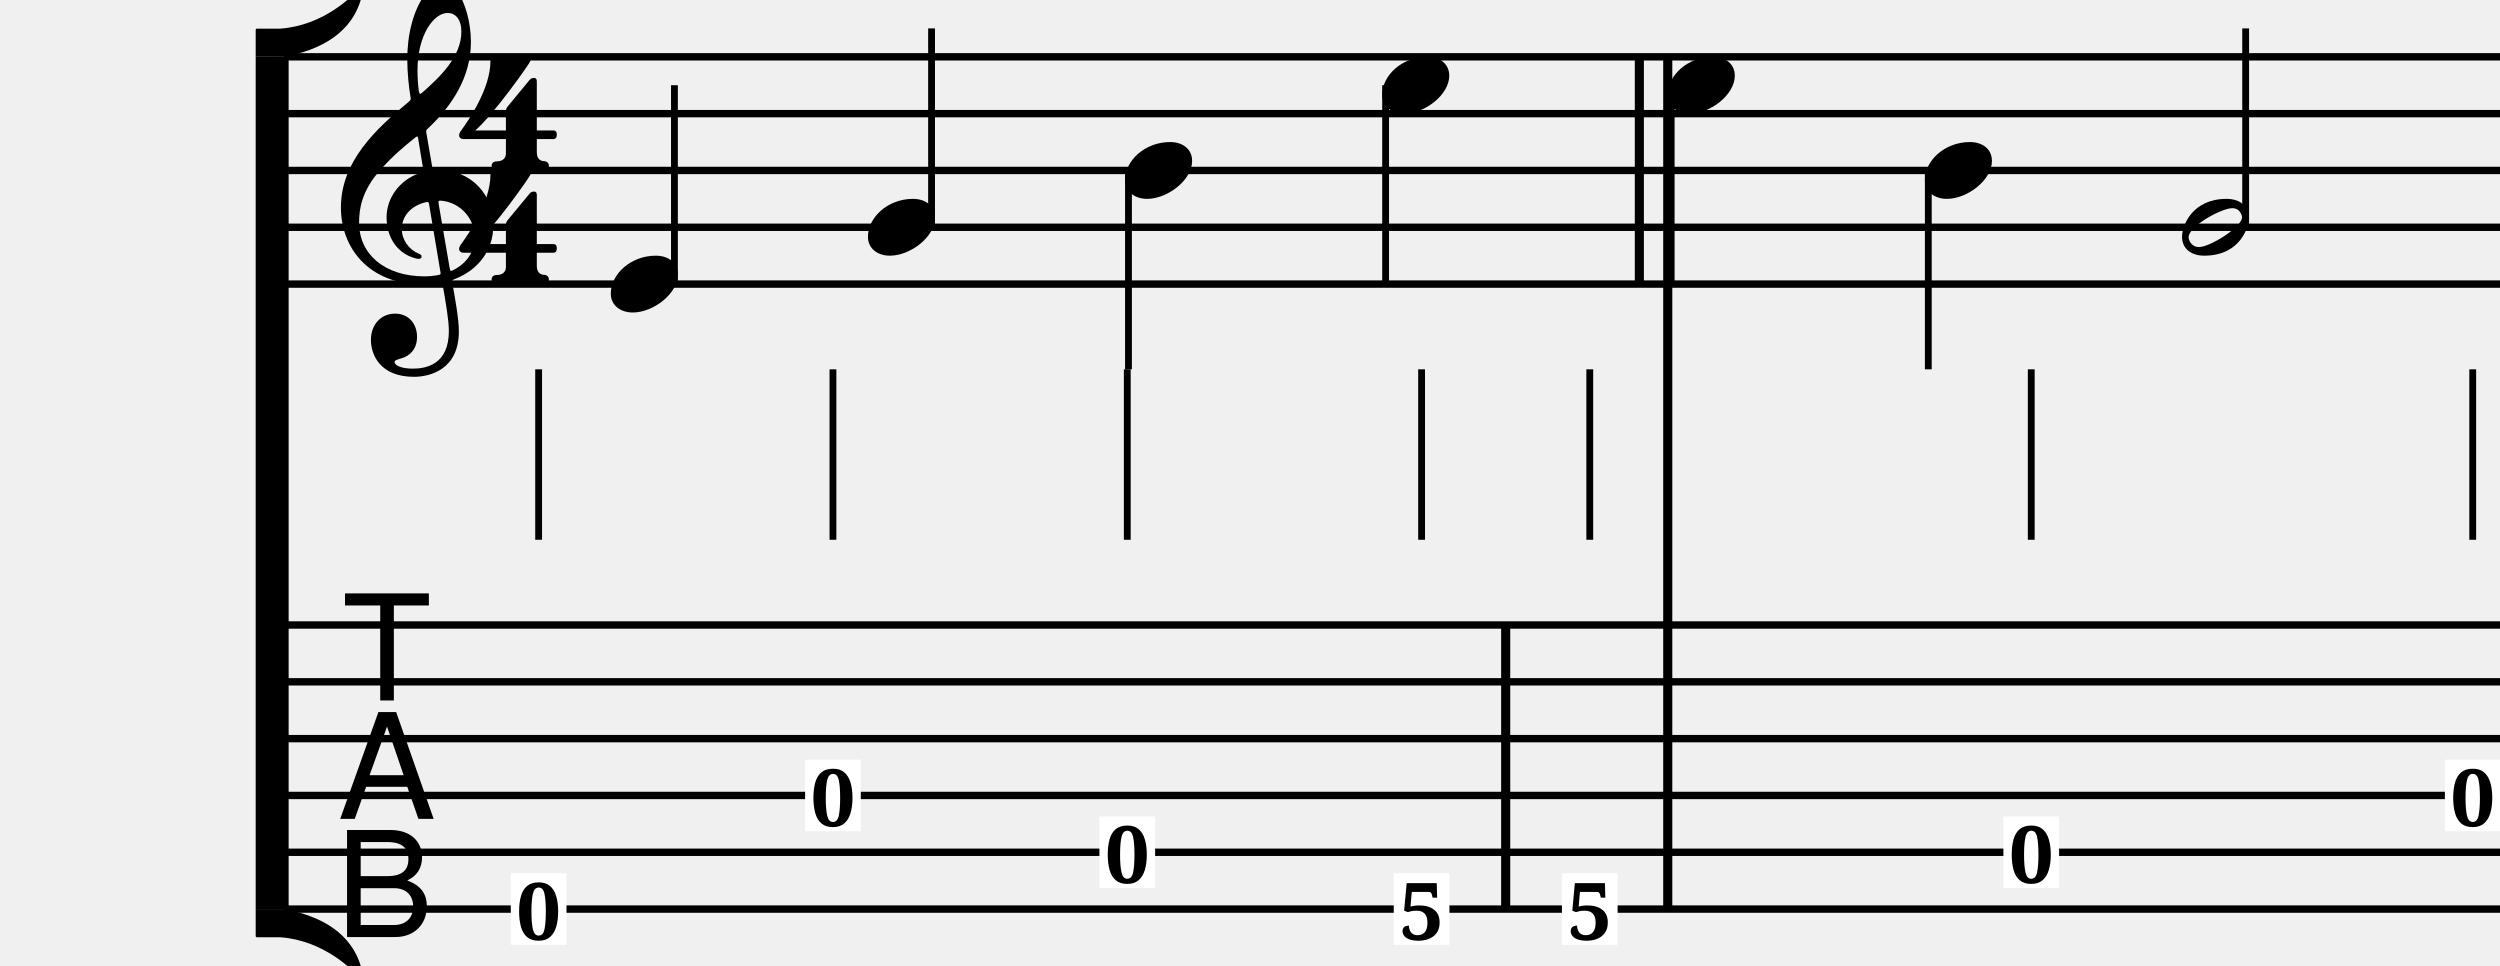
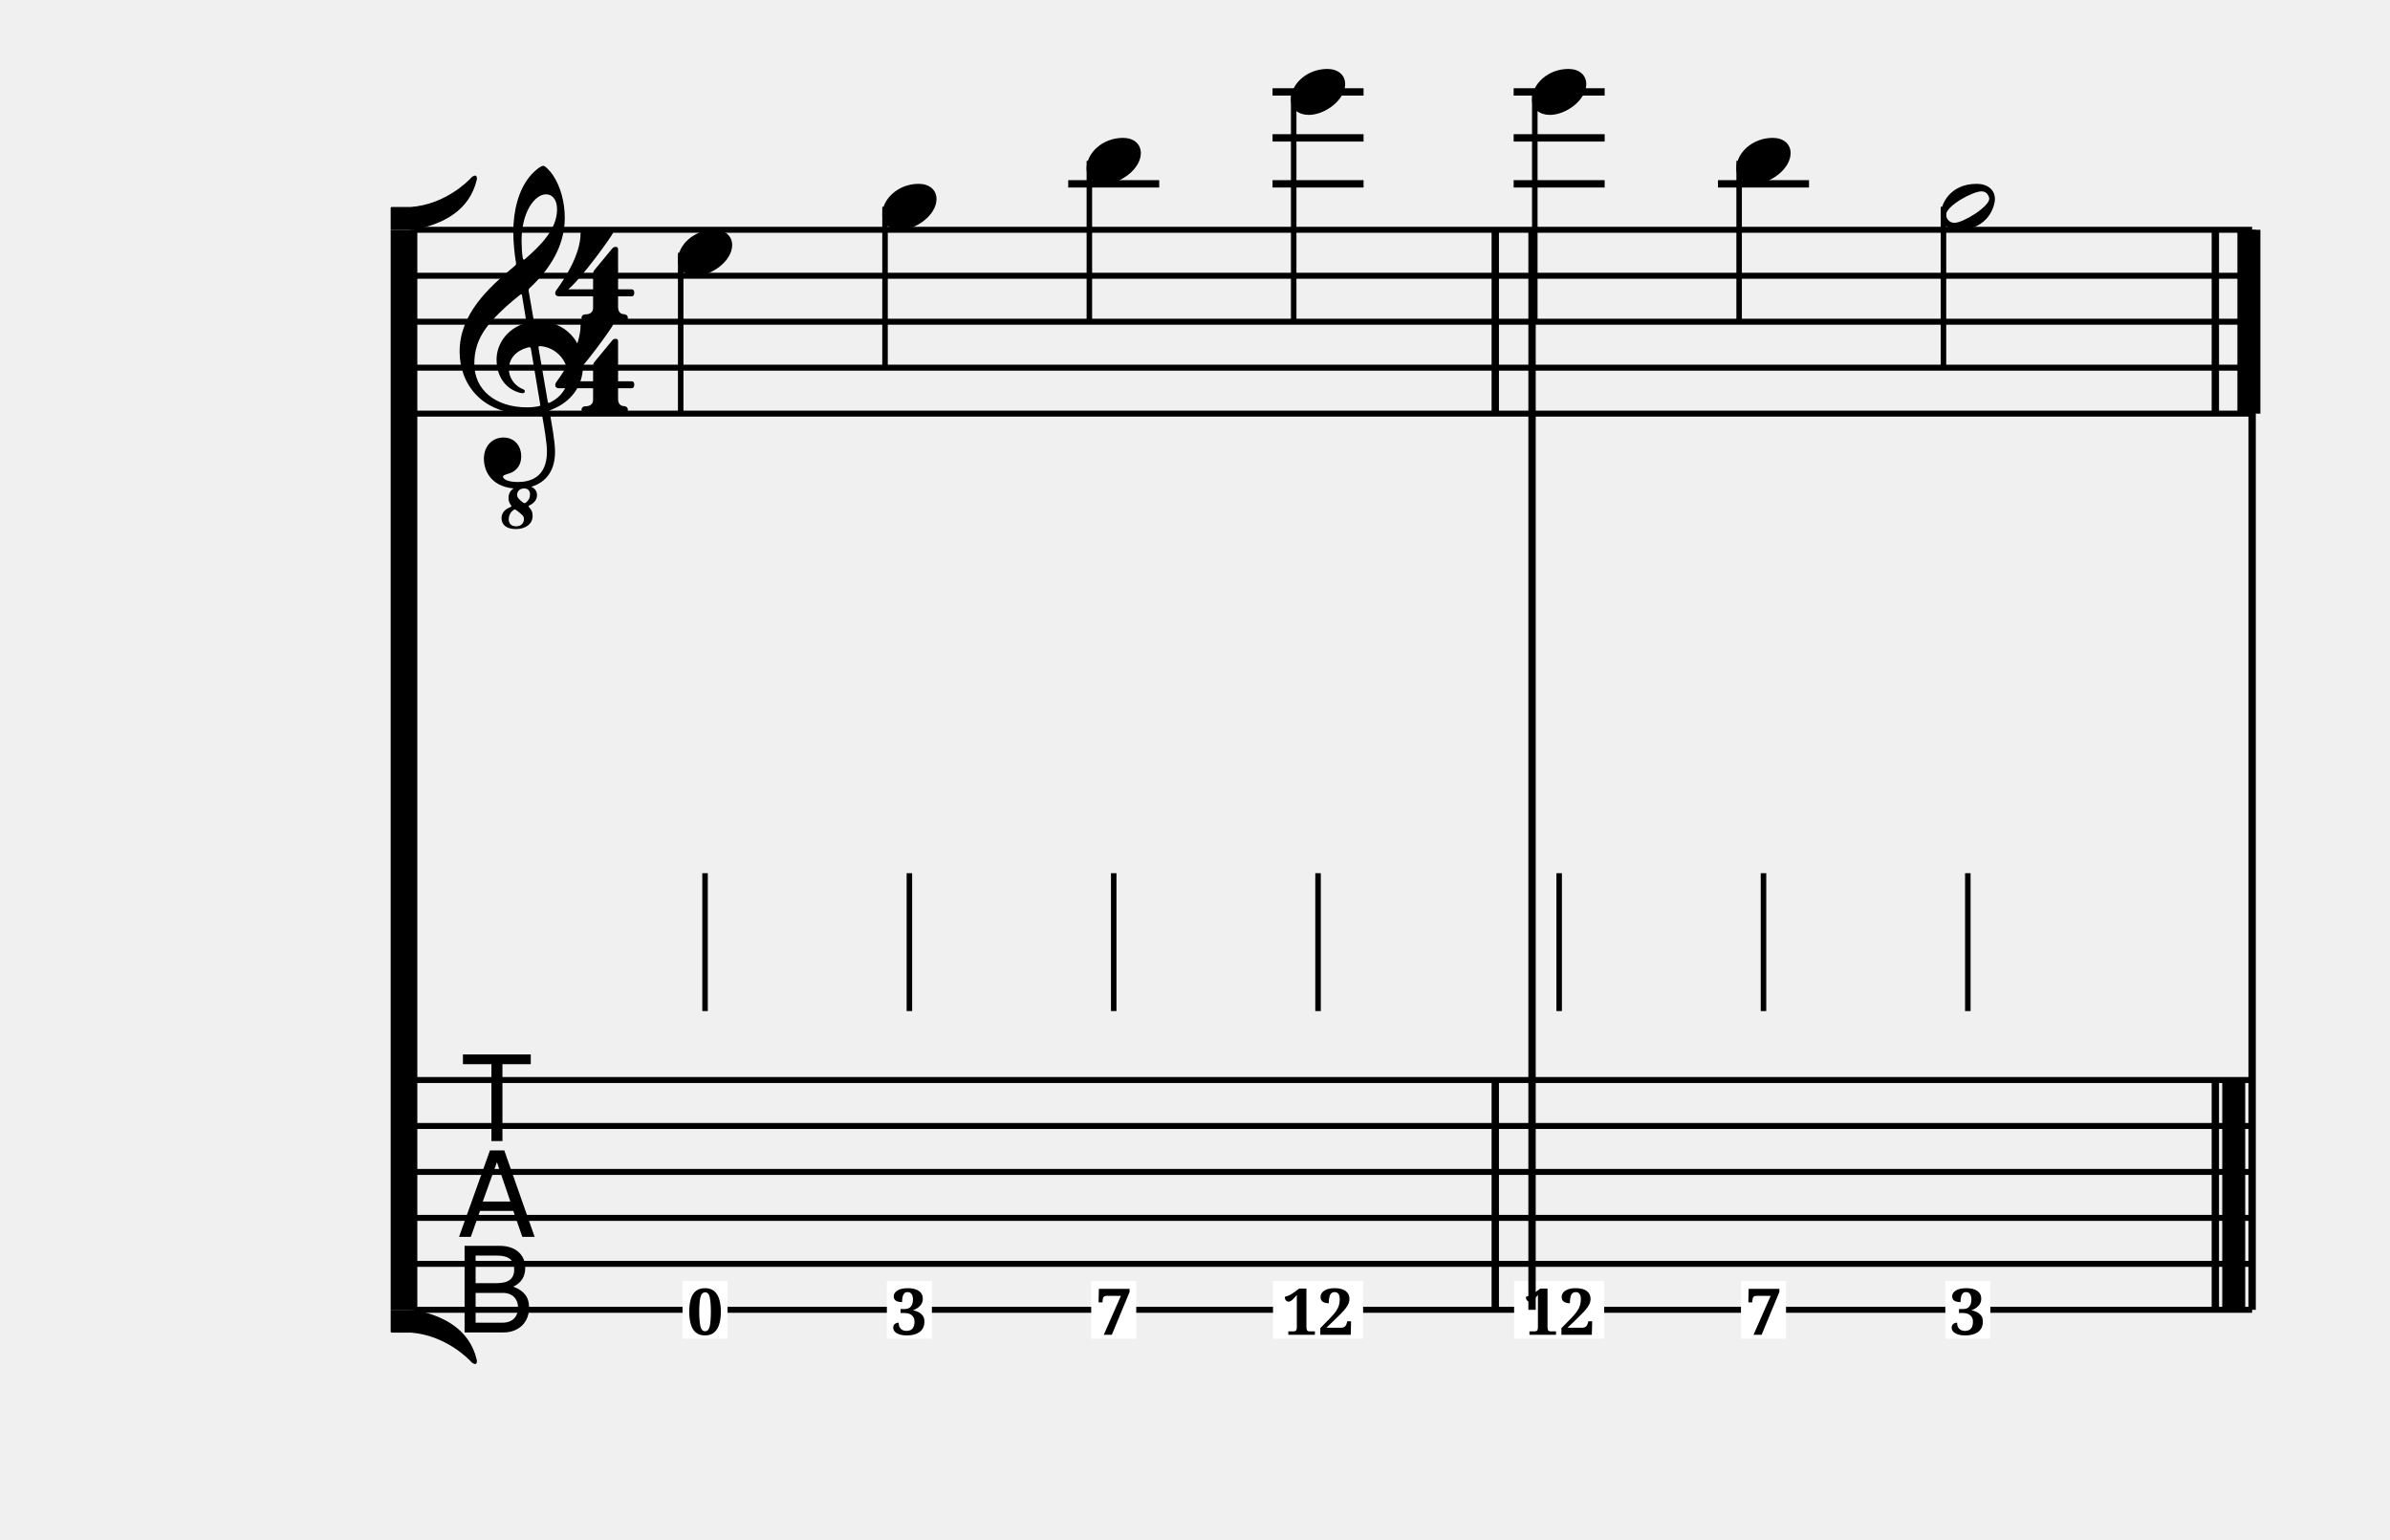
- <svg xmlns="http://www.w3.org/2000/svg" width="308" height="119" viewBox="-750 -250 11000 4250">
+ <svg xmlns="http://www.w3.org/2000/svg" width="364" height="234.5" viewBox="-1750 -1250 13000 8375">
  <line x1="500" y1="0" x2="10500" y2="0" stroke="black" stroke-width="32.5" />
  <line x1="500" y1="250" x2="10500" y2="250" stroke="black" stroke-width="32.5" />
  <line x1="500" y1="500" x2="10500" y2="500" stroke="black" stroke-width="32.5" />
  <line x1="500" y1="750" x2="10500" y2="750" stroke="black" stroke-width="32.5" />
  <line x1="500" y1="1000" x2="10500" y2="1000" stroke="black" stroke-width="32.5" />
-   <path d="M364 252C387 252 413 250 433 246C444 244 446 243 448 255C460 322 475 409 475 456C475 604 375 622 316 622C262 622 236 606 236 593C236 586 245 583 268 576C299 567 335 540 335 482C335 427 300 380 239 380C172 380 132 433 132 495C132 560 171 658 322 658C389 658 519 628 519 458C519 401 501 306 490 244C488 232 489 233 503 227C604 187 671 102 671 -11C671 -139 577 -252 430 -252C404 -252 404 -252 401 -270L376 -415C374 -427 376 -428 382 -434C490 -535 572 -662 572 -815C572 -902 548 -988 507 -1048C492 -1070 466 -1098 455 -1098C441 -1098 410 -1072 390 -1050C316 -968 292 -843 292 -739C292 -681 299 -616 306 -575C308 -563 309 -561 297 -551C153 -432 0 -289 0 -87C0 87 119 252 364 252ZM80 -20C80 -79 90 -158 173 -252C233 -319 279 -356 326 -394C336 -402 338 -401 340 -390L361 -262C364 -243 364 -244 346 -238C258 -208 201 -129 201 -44C201 46 248 110 316 133C324 136 336 139 343 139C351 139 355 134 355 128C355 121 347 118 340 115C298 97 268 54 268 8C268 -49 307 -92 368 -109C384 -113 386 -112 388 -101L438 197C440 208 439 208 424 211C408 214 388 216 368 216C193 216 80 119 80 -20ZM470 -943C503 -943 530 -916 530 -861C530 -750 435 -660 356 -591C349 -585 345 -586 343 -599C339 -625 337 -659 337 -691C337 -847 409 -943 470 -943ZM441 -117C522 -110 589 -42 589 46C589 109 551 160 495 188C483 194 481 194 479 182L430 -103C428 -115 429 -118 441 -117Z" fill="black" transform="translate(750, 750)" />
+   <path d="M0 -87C0 87 119 252 364 252C387 252 413 250 433 246C444 244 446 243 448 255C460 322 475 409 475 456C475 604 375 622 316 622C262 622 236 606 236 593C236 586 245 583 268 576C299 567 335 540 335 482C335 427 300 380 239 380C172 380 132 433 132 495C132 556 166 645 294 657C276 668 266 686 266 709C266 724 270 736 278 746C283 753 285 755 273 760C241 773 228 795 228 819C228 852 252 878 306 878C355 878 397 853 397 807C397 789 393 776 381 763C374 755 372 753 384 747C411 733 421 712 421 694C421 674 411 657 390 648C452 629 519 579 519 458C519 401 501 306 490 244C488 232 489 233 503 227C604 187 671 102 671 -11C671 -139 577 -252 430 -252C404 -252 404 -252 401 -270L376 -415C374 -427 376 -428 382 -434C490 -535 572 -662 572 -815C572 -902 548 -988 507 -1048C492 -1070 466 -1098 455 -1098C441 -1098 410 -1072 390 -1050C316 -968 292 -843 292 -739C292 -681 299 -616 306 -575C308 -563 309 -561 297 -551C153 -432 0 -289 0 -87ZM80 -20C80 -79 90 -158 173 -252C233 -319 279 -356 326 -394C336 -402 338 -401 340 -390L361 -262C364 -243 364 -244 346 -238C258 -208 201 -129 201 -44C201 46 248 110 316 133C324 136 336 139 343 139C351 139 355 134 355 128C355 121 347 118 340 115C298 97 268 54 268 8C268 -49 307 -92 368 -109C384 -113 386 -112 388 -101L438 197C440 208 439 208 424 211C408 214 388 216 368 216C193 216 80 119 80 -20ZM337 -691C337 -847 409 -943 470 -943C503 -943 530 -916 530 -861C530 -750 435 -660 356 -591C349 -585 345 -586 343 -599C339 -625 337 -659 337 -691ZM441 -117C522 -110 589 -42 589 46C589 109 551 160 495 188C483 194 481 194 479 182L430 -103C428 -115 429 -118 441 -117ZM267 825C267 809 274 786 295 773C300 770 303 771 310 776C342 801 350 808 350 823C350 849 331 863 307 863C277 863 267 843 267 825ZM351 657C375 657 383 673 383 689C383 706 376 723 359 735C355 738 352 738 344 733C321 715 313 706 313 692C313 670 329 657 351 657Z" fill="black" transform="translate(750, 750)" />
  <path d="M40 112L226 112L226 175C226 202 204 210 186 210C170 210 163 219 163 229C163 239 167 250 182 250L395 250C405 250 415 243 415 229C415 215 403 209 393 209C383 209 362 203 362 171L362 112L435 112C445 112 450 105 450 93C450 81 446 74 435 74L362 74L362 -140C362 -148 361 -157 350 -157C341 -157 336 -155 330 -148L235 -33C231 -28 226 -22 226 -10L226 74L91 74C171 6 331 -221 334 -232C334 -234 335 -235 335 -237C335 -245 328 -251 320 -251C311 -251 270 -249 252 -249C234 -249 189 -251 181 -251C172 -251 158 -248 158 -232C158 -108 60 31 30 73L24 81C24 82 23 83 23 84C21 88 20 92 20 95C20 105 28 112 40 112Z" fill="black" transform="translate(1250, 250)" />
  <path d="M40 112L226 112L226 175C226 202 204 210 186 210C170 210 163 219 163 229C163 239 167 250 182 250L395 250C405 250 415 243 415 229C415 215 403 209 393 209C383 209 362 203 362 171L362 112L435 112C445 112 450 105 450 93C450 81 446 74 435 74L362 74L362 -140C362 -148 361 -157 350 -157C341 -157 336 -155 330 -148L235 -33C231 -28 226 -22 226 -10L226 74L91 74C171 6 331 -221 334 -232C334 -234 335 -235 335 -237C335 -245 328 -251 320 -251C311 -251 270 -249 252 -249C234 -249 189 -251 181 -251C172 -251 158 -248 158 -232C158 -108 60 31 30 73L24 81C24 82 23 83 23 84C21 88 20 92 20 95C20 105 28 112 40 112Z" fill="black" transform="translate(1250, 750)" />
-   <path d="M0 42C0 94 43 125 97 125C186 125 295 43 295 -42C295 -93 255 -125 198 -125C88 -125 0 -44 0 42Z" fill="black" transform="translate(1937.5, 1000)" />
-   <line x1="2217.5" y1="125" x2="2217.5" y2="1000" stroke="black" stroke-width="30" />
-   <path d="M0 42C0 94 43 125 97 125C186 125 295 43 295 -42C295 -93 255 -125 198 -125C88 -125 0 -44 0 42Z" fill="black" transform="translate(3068.904, 750)" />
-   <line x1="3348.904" y1="-125" x2="3348.904" y2="750" stroke="black" stroke-width="30" />
-   <path d="M0 42C0 94 43 125 97 125C186 125 295 43 295 -42C295 -93 255 -125 198 -125C88 -125 0 -44 0 42Z" fill="black" transform="translate(4200.309, 500)" />
-   <line x1="4215.309" y1="500" x2="4215.309" y2="1375" stroke="black" stroke-width="30" />
-   <path d="M0 42C0 94 43 125 97 125C186 125 295 43 295 -42C295 -93 255 -125 198 -125C88 -125 0 -44 0 42Z" fill="black" transform="translate(5331.713, 125)" />
-   <line x1="5346.713" y1="125" x2="5346.713" y2="1000" stroke="black" stroke-width="30" />
-   <line x1="6463.118" y1="0" x2="6463.118" y2="1000" stroke="black" stroke-width="40" />
-   <path d="M0 42C0 94 43 125 97 125C186 125 295 43 295 -42C295 -93 255 -125 198 -125C88 -125 0 -44 0 42Z" fill="black" transform="translate(6588.118, 125)" />
-   <line x1="6603.118" y1="125" x2="6603.118" y2="1000" stroke="black" stroke-width="30" />
-   <path d="M0 42C0 94 43 125 97 125C186 125 295 43 295 -42C295 -93 255 -125 198 -125C88 -125 0 -44 0 42Z" fill="black" transform="translate(7719.522, 500)" />
-   <line x1="7734.522" y1="500" x2="7734.522" y2="1375" stroke="black" stroke-width="30" />
-   <path d="M97 125C262 125 295 -9 295 -42C295 -93 254 -125 196 -125C47 -125 0 -10 0 42C0 95 42 125 97 125ZM29 44C29 -5 174 -84 221 -84C240 -84 251 -75 258 -63C261 -57 264 -51 264 -44C264 -1 123 87 75 87C54 87 42 76 35 64C32 58 29 51 29 44Z" fill="black" transform="translate(8850.927, 750)" />
-   <line x1="9130.927" y1="-125" x2="9130.927" y2="750" stroke="black" stroke-width="30" />
-   <line x1="10375" y1="0" x2="10375" y2="1000" stroke="black" stroke-width="40" />
-   <line x1="10557.5" y1="0" x2="10557.5" y2="1000" stroke="black" stroke-width="125" />
-   <line x1="500" y1="2500" x2="10500" y2="2500" stroke="black" stroke-width="32.5" />
-   <line x1="500" y1="2750" x2="10500" y2="2750" stroke="black" stroke-width="32.5" />
-   <line x1="500" y1="3000" x2="10500" y2="3000" stroke="black" stroke-width="32.5" />
-   <line x1="500" y1="3250" x2="10500" y2="3250" stroke="black" stroke-width="32.5" />
-   <line x1="500" y1="3500" x2="10500" y2="3500" stroke="black" stroke-width="32.5" />
-   <line x1="500" y1="3750" x2="10500" y2="3750" stroke="black" stroke-width="32.5" />
-   <path d="M27 277L27 748L239 748C324 748 378 691 378 613C378 557 352 522 292 499C335 479 357 444 357 397C357 328 307 277 218 277ZM61 228L111 87L292 87L341 228L408 228L243 -242L165 -242L-3 228ZM18 -764L18 -711L173 -711L173 -293L233 -293L233 -711L387 -711L387 -764ZM87 533L234 533C290 533 318 568 318 614C318 659 290 695 234 695L87 695ZM203 330C270 330 297 357 297 405C297 453 270 480 203 480L87 480L87 330ZM203 -178L276 36L126 36Z" fill="black" transform="translate(750, 3125)" />
-   <rect x="1497.5" y="3592.5" width="245" height="315" fill="white" stroke="none" stroke-width="0" />
-   <text x="1620" y="3750" font-family="serif" font-size="350" fill="black" text-anchor="middle" font-weight="bold" font-style="normal" dominant-baseline="central">0</text>
-   <line x1="1620" y1="2125" x2="1620" y2="1375" stroke="black" stroke-width="30" />
-   <rect x="2792.5" y="3092.5" width="245" height="315" fill="white" stroke="none" stroke-width="0" />
-   <text x="2915" y="3250" font-family="serif" font-size="350" fill="black" text-anchor="middle" font-weight="bold" font-style="normal" dominant-baseline="central">0</text>
-   <line x1="2915" y1="2125" x2="2915" y2="1375" stroke="black" stroke-width="30" />
-   <rect x="4087.5" y="3342.5" width="245" height="315" fill="white" stroke="none" stroke-width="0" />
-   <text x="4210" y="3500" font-family="serif" font-size="350" fill="black" text-anchor="middle" font-weight="bold" font-style="normal" dominant-baseline="central">0</text>
-   <line x1="4210" y1="2125" x2="4210" y2="1375" stroke="black" stroke-width="30" />
-   <rect x="5382.5" y="3592.5" width="245" height="315" fill="white" stroke="none" stroke-width="0" />
-   <text x="5505" y="3750" font-family="serif" font-size="350" fill="black" text-anchor="middle" font-weight="bold" font-style="normal" dominant-baseline="central">5</text>
-   <line x1="5505" y1="2125" x2="5505" y2="1375" stroke="black" stroke-width="30" />
-   <line x1="5875" y1="2500" x2="5875" y2="3750" stroke="black" stroke-width="40" />
-   <rect x="6122.5" y="3592.5" width="245" height="315" fill="white" stroke="none" stroke-width="0" />
-   <text x="6245" y="3750" font-family="serif" font-size="350" fill="black" text-anchor="middle" font-weight="bold" font-style="normal" dominant-baseline="central">5</text>
-   <line x1="6245" y1="2125" x2="6245" y2="1375" stroke="black" stroke-width="30" />
-   <rect x="8065" y="3342.5" width="245" height="315" fill="white" stroke="none" stroke-width="0" />
-   <text x="8187.5" y="3500" font-family="serif" font-size="350" fill="black" text-anchor="middle" font-weight="bold" font-style="normal" dominant-baseline="central">0</text>
-   <line x1="8187.5" y1="2125" x2="8187.5" y2="1375" stroke="black" stroke-width="30" />
-   <rect x="10007.5" y="3092.5" width="245" height="315" fill="white" stroke="none" stroke-width="0" />
-   <text x="10130" y="3250" font-family="serif" font-size="350" fill="black" text-anchor="middle" font-weight="bold" font-style="normal" dominant-baseline="central">0</text>
-   <line x1="10130" y1="2125" x2="10130" y2="1375" stroke="black" stroke-width="30" />
-   <line x1="10500" y1="2500" x2="10500" y2="3750" stroke="black" stroke-width="40" />
-   <line x1="10600" y1="2500" x2="10600" y2="3750" stroke="black" stroke-width="125" />
-   <line x1="500" y1="0" x2="500" y2="3750" stroke="black" stroke-width="40" />
-   <line x1="6588.118" y1="0" x2="6588.118" y2="3750" stroke="black" stroke-width="40" />
-   <line x1="10500" y1="0" x2="10500" y2="3750" stroke="black" stroke-width="40" />
-   <line x1="437.5" y1="0" x2="437.5" y2="3750" stroke="black" stroke-width="125" />
+   <path d="M0 42C0 94 43 125 97 125C186 125 295 43 295 -42C295 -93 255 -125 198 -125C88 -125 0 -44 0 42Z" fill="black" transform="translate(1937.5, 125)" />
+   <line x1="1952.5" y1="125" x2="1952.5" y2="1000" stroke="black" stroke-width="30" />
+   <path d="M0 42C0 94 43 125 97 125C186 125 295 43 295 -42C295 -93 255 -125 198 -125C88 -125 0 -44 0 42Z" fill="black" transform="translate(3048.946, -125)" />
+   <line x1="3063.946" y1="-125" x2="3063.946" y2="750" stroke="black" stroke-width="30" />
+   <path d="M0 42C0 94 43 125 97 125C186 125 295 43 295 -42C295 -93 255 -125 198 -125C88 -125 0 -44 0 42Z" fill="black" transform="translate(4160.393, -375)" />
+   <line x1="4060.393" y1="-250" x2="4555.393" y2="-250" stroke="black" stroke-width="40" />
+   <line x1="4175.393" y1="-375" x2="4175.393" y2="500" stroke="black" stroke-width="30" />
+   <path d="M0 42C0 94 43 125 97 125C186 125 295 43 295 -42C295 -93 255 -125 198 -125C88 -125 0 -44 0 42Z" fill="black" transform="translate(5271.839, -750)" />
+   <line x1="5171.839" y1="-250" x2="5666.839" y2="-250" stroke="black" stroke-width="40" />
+   <line x1="5171.839" y1="-500" x2="5666.839" y2="-500" stroke="black" stroke-width="40" />
+   <line x1="5171.839" y1="-750" x2="5666.839" y2="-750" stroke="black" stroke-width="40" />
+   <line x1="5286.839" y1="-750" x2="5286.839" y2="500" stroke="black" stroke-width="30" />
+   <line x1="6383.285" y1="0" x2="6383.285" y2="1000" stroke="black" stroke-width="40" />
+   <path d="M0 42C0 94 43 125 97 125C186 125 295 43 295 -42C295 -93 255 -125 198 -125C88 -125 0 -44 0 42Z" fill="black" transform="translate(6583.285, -750)" />
+   <line x1="6483.285" y1="-250" x2="6978.285" y2="-250" stroke="black" stroke-width="40" />
+   <line x1="6483.285" y1="-500" x2="6978.285" y2="-500" stroke="black" stroke-width="40" />
+   <line x1="6483.285" y1="-750" x2="6978.285" y2="-750" stroke="black" stroke-width="40" />
+   <line x1="6598.285" y1="-750" x2="6598.285" y2="500" stroke="black" stroke-width="30" />
+   <path d="M0 42C0 94 43 125 97 125C186 125 295 43 295 -42C295 -93 255 -125 198 -125C88 -125 0 -44 0 42Z" fill="black" transform="translate(7694.731, -375)" />
+   <line x1="7594.731" y1="-250" x2="8089.731" y2="-250" stroke="black" stroke-width="40" />
+   <line x1="7709.731" y1="-375" x2="7709.731" y2="500" stroke="black" stroke-width="30" />
+   <path d="M97 125C262 125 295 -9 295 -42C295 -93 254 -125 196 -125C47 -125 0 -10 0 42C0 95 42 125 97 125ZM29 44C29 -5 174 -84 221 -84C240 -84 251 -75 258 -63C261 -57 264 -51 264 -44C264 -1 123 87 75 87C54 87 42 76 35 64C32 58 29 51 29 44Z" fill="black" transform="translate(8806.178, -125)" />
+   <line x1="8821.178" y1="-125" x2="8821.178" y2="750" stroke="black" stroke-width="30" />
+   <line x1="10300" y1="0" x2="10300" y2="1000" stroke="black" stroke-width="40" />
+   <line x1="10482.5" y1="0" x2="10482.5" y2="1000" stroke="black" stroke-width="125" />
+   <line x1="500" y1="4625" x2="10500" y2="4625" stroke="black" stroke-width="32.5" />
+   <line x1="500" y1="4875" x2="10500" y2="4875" stroke="black" stroke-width="32.5" />
+   <line x1="500" y1="5125" x2="10500" y2="5125" stroke="black" stroke-width="32.5" />
+   <line x1="500" y1="5375" x2="10500" y2="5375" stroke="black" stroke-width="32.5" />
+   <line x1="500" y1="5625" x2="10500" y2="5625" stroke="black" stroke-width="32.5" />
+   <line x1="500" y1="5875" x2="10500" y2="5875" stroke="black" stroke-width="32.5" />
+   <path d="M27 277L27 748L239 748C324 748 378 691 378 613C378 557 352 522 292 499C335 479 357 444 357 397C357 328 307 277 218 277ZM61 228L111 87L292 87L341 228L408 228L243 -242L165 -242L-3 228ZM18 -764L18 -711L173 -711L173 -293L233 -293L233 -711L387 -711L387 -764ZM87 533L234 533C290 533 318 568 318 614C318 659 290 695 234 695L87 695ZM203 330C270 330 297 357 297 405C297 453 270 480 203 480L87 480L87 330ZM203 -178L276 36L126 36Z" fill="black" transform="translate(750, 5250)" />
+   <rect x="1962.5" y="5717.5" width="245" height="315" fill="white" stroke="none" stroke-width="0" />
+   <text x="2085" y="5875" font-family="serif" font-size="350" fill="black" text-anchor="middle" font-weight="bold" font-style="normal" dominant-baseline="central">0</text>
+   <line x1="2085" y1="4250" x2="2085" y2="3500" stroke="black" stroke-width="30" />
+   <rect x="3073.946" y="5717.5" width="245" height="315" fill="white" stroke="none" stroke-width="0" />
+   <text x="3196.446" y="5875" font-family="serif" font-size="350" fill="black" text-anchor="middle" font-weight="bold" font-style="normal" dominant-baseline="central">3</text>
+   <line x1="3196.446" y1="4250" x2="3196.446" y2="3500" stroke="black" stroke-width="30" />
+   <rect x="4185.393" y="5717.5" width="245" height="315" fill="white" stroke="none" stroke-width="0" />
+   <text x="4307.893" y="5875" font-family="serif" font-size="350" fill="black" text-anchor="middle" font-weight="bold" font-style="normal" dominant-baseline="central">7</text>
+   <line x1="4307.893" y1="4250" x2="4307.893" y2="3500" stroke="black" stroke-width="30" />
+   <rect x="5174.339" y="5717.5" width="490" height="315" fill="white" stroke="none" stroke-width="0" />
+   <text x="5419.339" y="5875" font-family="serif" font-size="350" fill="black" text-anchor="middle" font-weight="bold" font-style="normal" dominant-baseline="central">12</text>
+   <line x1="5419.339" y1="4250" x2="5419.339" y2="3500" stroke="black" stroke-width="30" />
+   <line x1="6383.285" y1="4625" x2="6383.285" y2="5875" stroke="black" stroke-width="40" />
+   <rect x="6485.785" y="5717.5" width="490" height="315" fill="white" stroke="none" stroke-width="0" />
+   <text x="6730.785" y="5875" font-family="serif" font-size="350" fill="black" text-anchor="middle" font-weight="bold" font-style="normal" dominant-baseline="central">12</text>
+   <line x1="6730.785" y1="4250" x2="6730.785" y2="3500" stroke="black" stroke-width="30" />
+   <rect x="7719.731" y="5717.5" width="245" height="315" fill="white" stroke="none" stroke-width="0" />
+   <text x="7842.231" y="5875" font-family="serif" font-size="350" fill="black" text-anchor="middle" font-weight="bold" font-style="normal" dominant-baseline="central">7</text>
+   <line x1="7842.231" y1="4250" x2="7842.231" y2="3500" stroke="black" stroke-width="30" />
+   <rect x="8831.178" y="5717.5" width="245" height="315" fill="white" stroke="none" stroke-width="0" />
+   <text x="8953.678" y="5875" font-family="serif" font-size="350" fill="black" text-anchor="middle" font-weight="bold" font-style="normal" dominant-baseline="central">3</text>
+   <line x1="8953.678" y1="4250" x2="8953.678" y2="3500" stroke="black" stroke-width="30" />
+   <line x1="10300" y1="4625" x2="10300" y2="5875" stroke="black" stroke-width="40" />
+   <line x1="10400" y1="4625" x2="10400" y2="5875" stroke="black" stroke-width="125" />
+   <line x1="500" y1="0" x2="500" y2="5875" stroke="black" stroke-width="40" />
+   <line x1="6583.285" y1="0" x2="6583.285" y2="5875" stroke="black" stroke-width="40" />
+   <line x1="10500" y1="0" x2="10500" y2="5875" stroke="black" stroke-width="40" />
+   <line x1="437.5" y1="0" x2="437.5" y2="5875" stroke="black" stroke-width="125" />
  <path d="M0 -117L0 0L125 0C285 -30 428 -104 468 -271C469 -275 469 -278 469 -281C469 -289 466 -293 461 -295C452 -295 441 -288 436 -281C426 -270 300 -138 109 -124L8 -124C2 -124 0 -123 0 -117Z" fill="black" transform="translate(375,0)" />
-   <path d="M0 0L0 117C0 123 2 124 8 124L109 124C300 138 426 270 436 281C441 288 452 295 461 295C466 293 469 289 469 281C469 278 469 275 468 271C428 104 285 30 125 0Z" fill="black" transform="translate(375,3750)" />
+   <path d="M0 0L0 117C0 123 2 124 8 124L109 124C300 138 426 270 436 281C441 288 452 295 461 295C466 293 469 289 469 281C469 278 469 275 468 271C428 104 285 30 125 0Z" fill="black" transform="translate(375,5875)" />
</svg>
